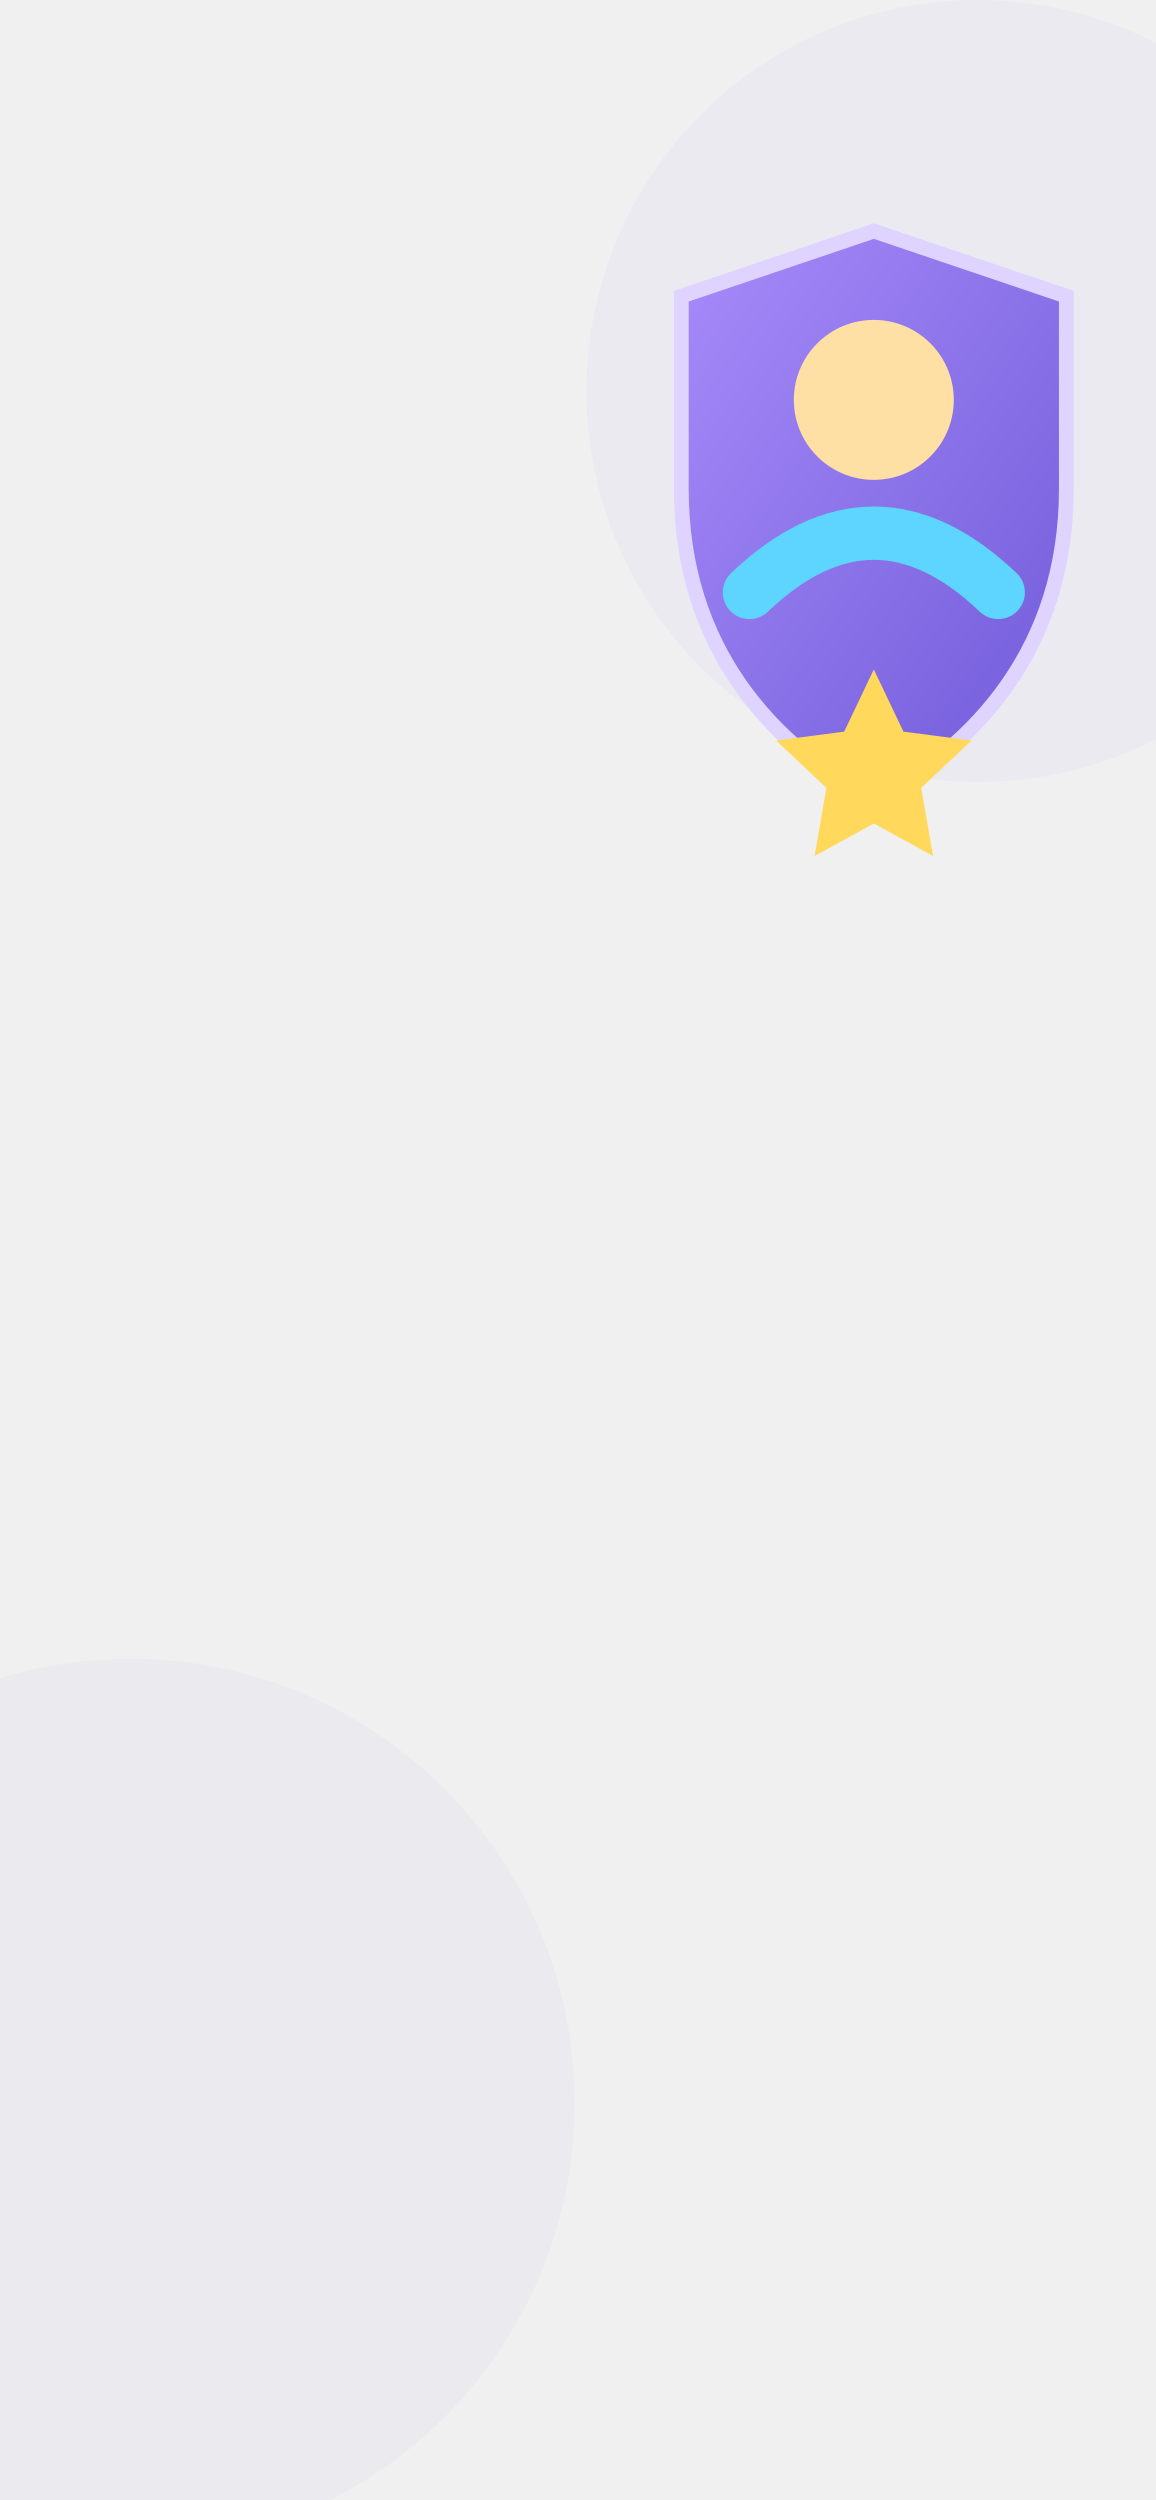
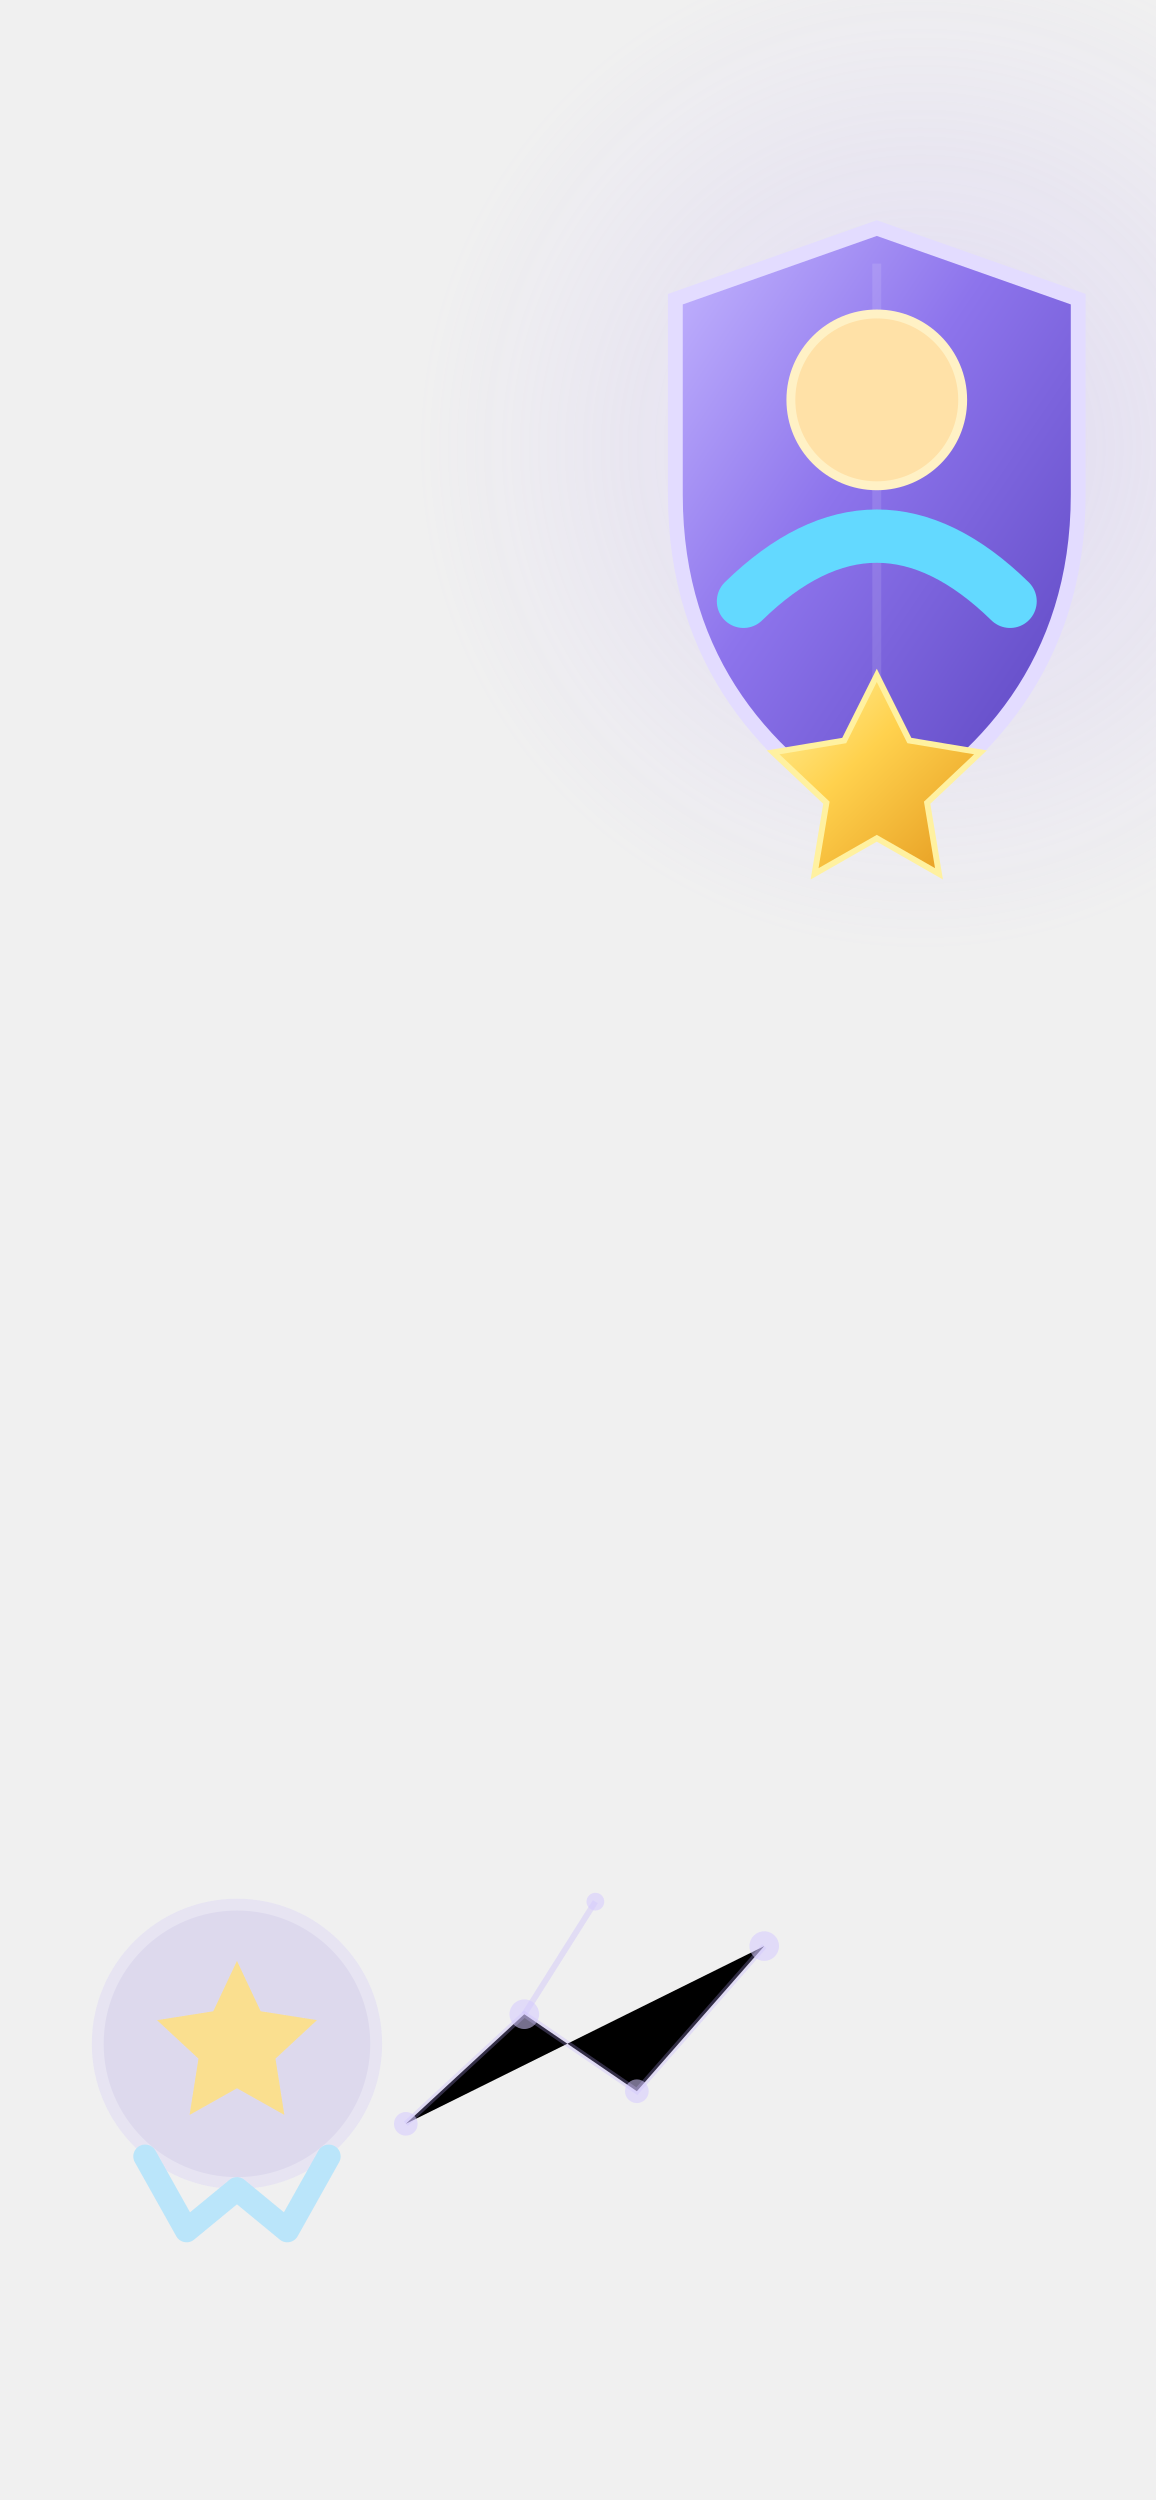
<svg xmlns="http://www.w3.org/2000/svg" width="390" height="844" viewBox="0 0 390 844">
  <defs>
-     <linearGradient id="a" x1="0" y1="0" x2="1" y2="1">
-       <stop stop-color="#a78bfa" />
-       <stop offset="1" stop-color="#6f5ad8" />
+     <linearGradient id="shield" x1="0" y1="0" x2="1" y2="1">
+       <stop stop-color="#c5b7ff" />
+       <stop offset=".42" stop-color="#8d74ec" />
+       <stop offset="1" stop-color="#5842bd" />
    </linearGradient>
+     <linearGradient id="medal" x1="0" y1="0" x2="1" y2="1">
+       <stop stop-color="#fff2a0" />
+       <stop offset=".42" stop-color="#ffd14d" />
+       <stop offset="1" stop-color="#e3971d" />
+     </linearGradient>
+     <radialGradient id="halo">
+       <stop stop-color="#a78bfa" stop-opacity=".22" />
+       <stop offset="1" stop-color="#a78bfa" stop-opacity="0" />
+     </radialGradient>
  </defs>
-   <circle cx="330" cy="132" r="132" fill="#a78bfa" opacity=".065" />
-   <circle cx="44" cy="710" r="150" fill="#6f5ad8" opacity=".035" />
-   <g transform="translate(295 152)">
-     <path d="M0-74L65-52V13c0 54-31 87-65 105-34-18-65-51-65-105v-65z" fill="url(#a)" stroke="#dfd4ff" stroke-width="5" />
-     <circle cy="-17" r="27" fill="#ffe0a4" />
-     <path d="M-42 48Q0 8 42 48" fill="none" stroke="#5ed5ff" stroke-width="18" stroke-linecap="round" />
-     <path d="M0 74l10 21 23 3-17 16 4 23-20-11-20 11 4-23-17-16 23-3z" fill="#ffd85c" />
+   <circle cx="311" cy="151" r="171" fill="url(#halo)" />
+   <g transform="translate(296 155)">
+     <path d="M0-78L68-54V12c0 57-32 91-68 111-36-20-68-54-68-111v-66Z" fill="url(#shield)" stroke="#e3dcff" stroke-width="5" />
+     <path d="M0-66V105" stroke="#fff" stroke-opacity=".11" stroke-width="3" />
+     <circle cy="-20" r="29" fill="#ffe1a7" stroke="#fff1c5" stroke-width="3" />
+     <path d="M-45 48Q0 4 45 48" fill="none" stroke="#63d9ff" stroke-width="18" stroke-linecap="round" />
+     <path d="M0 73l11 22 24 4-18 17 4 24-21-12-21 12 4-24-18-17 24-4Z" fill="url(#medal)" stroke="#fff1a0" stroke-width="2" />
+   </g>
+   <g transform="translate(80 690)" opacity=".66">
+     <circle r="47" fill="#8068df" opacity=".25" stroke="#baaaff" stroke-width="4" />
+     <path d="M0-28l8 17 19 3-14 13 3 19L0 15-16 24l3-19-14-13 19-3Z" fill="#ffd65d" />
+     <path d="M-31 38L-17 63 0 49 17 63 31 38" fill="none" stroke="#9edfff" stroke-width="8" stroke-linecap="round" stroke-linejoin="round" />
+   </g>
+   <g stroke="#b9a9ff" stroke-opacity=".27" stroke-width="2">
+     <path d="M137 717L177 680 215 706 258 657" />
+     <path d="M177 680L201 642" />
+   </g>
+   <g fill="#d5caff" opacity=".55">
+     <circle cx="137" cy="717" r="4" />
+     <circle cx="177" cy="680" r="5" />
+     <circle cx="215" cy="706" r="4" />
+     <circle cx="258" cy="657" r="5" />
+     <circle cx="201" cy="642" r="3" />
  </g>
</svg>
